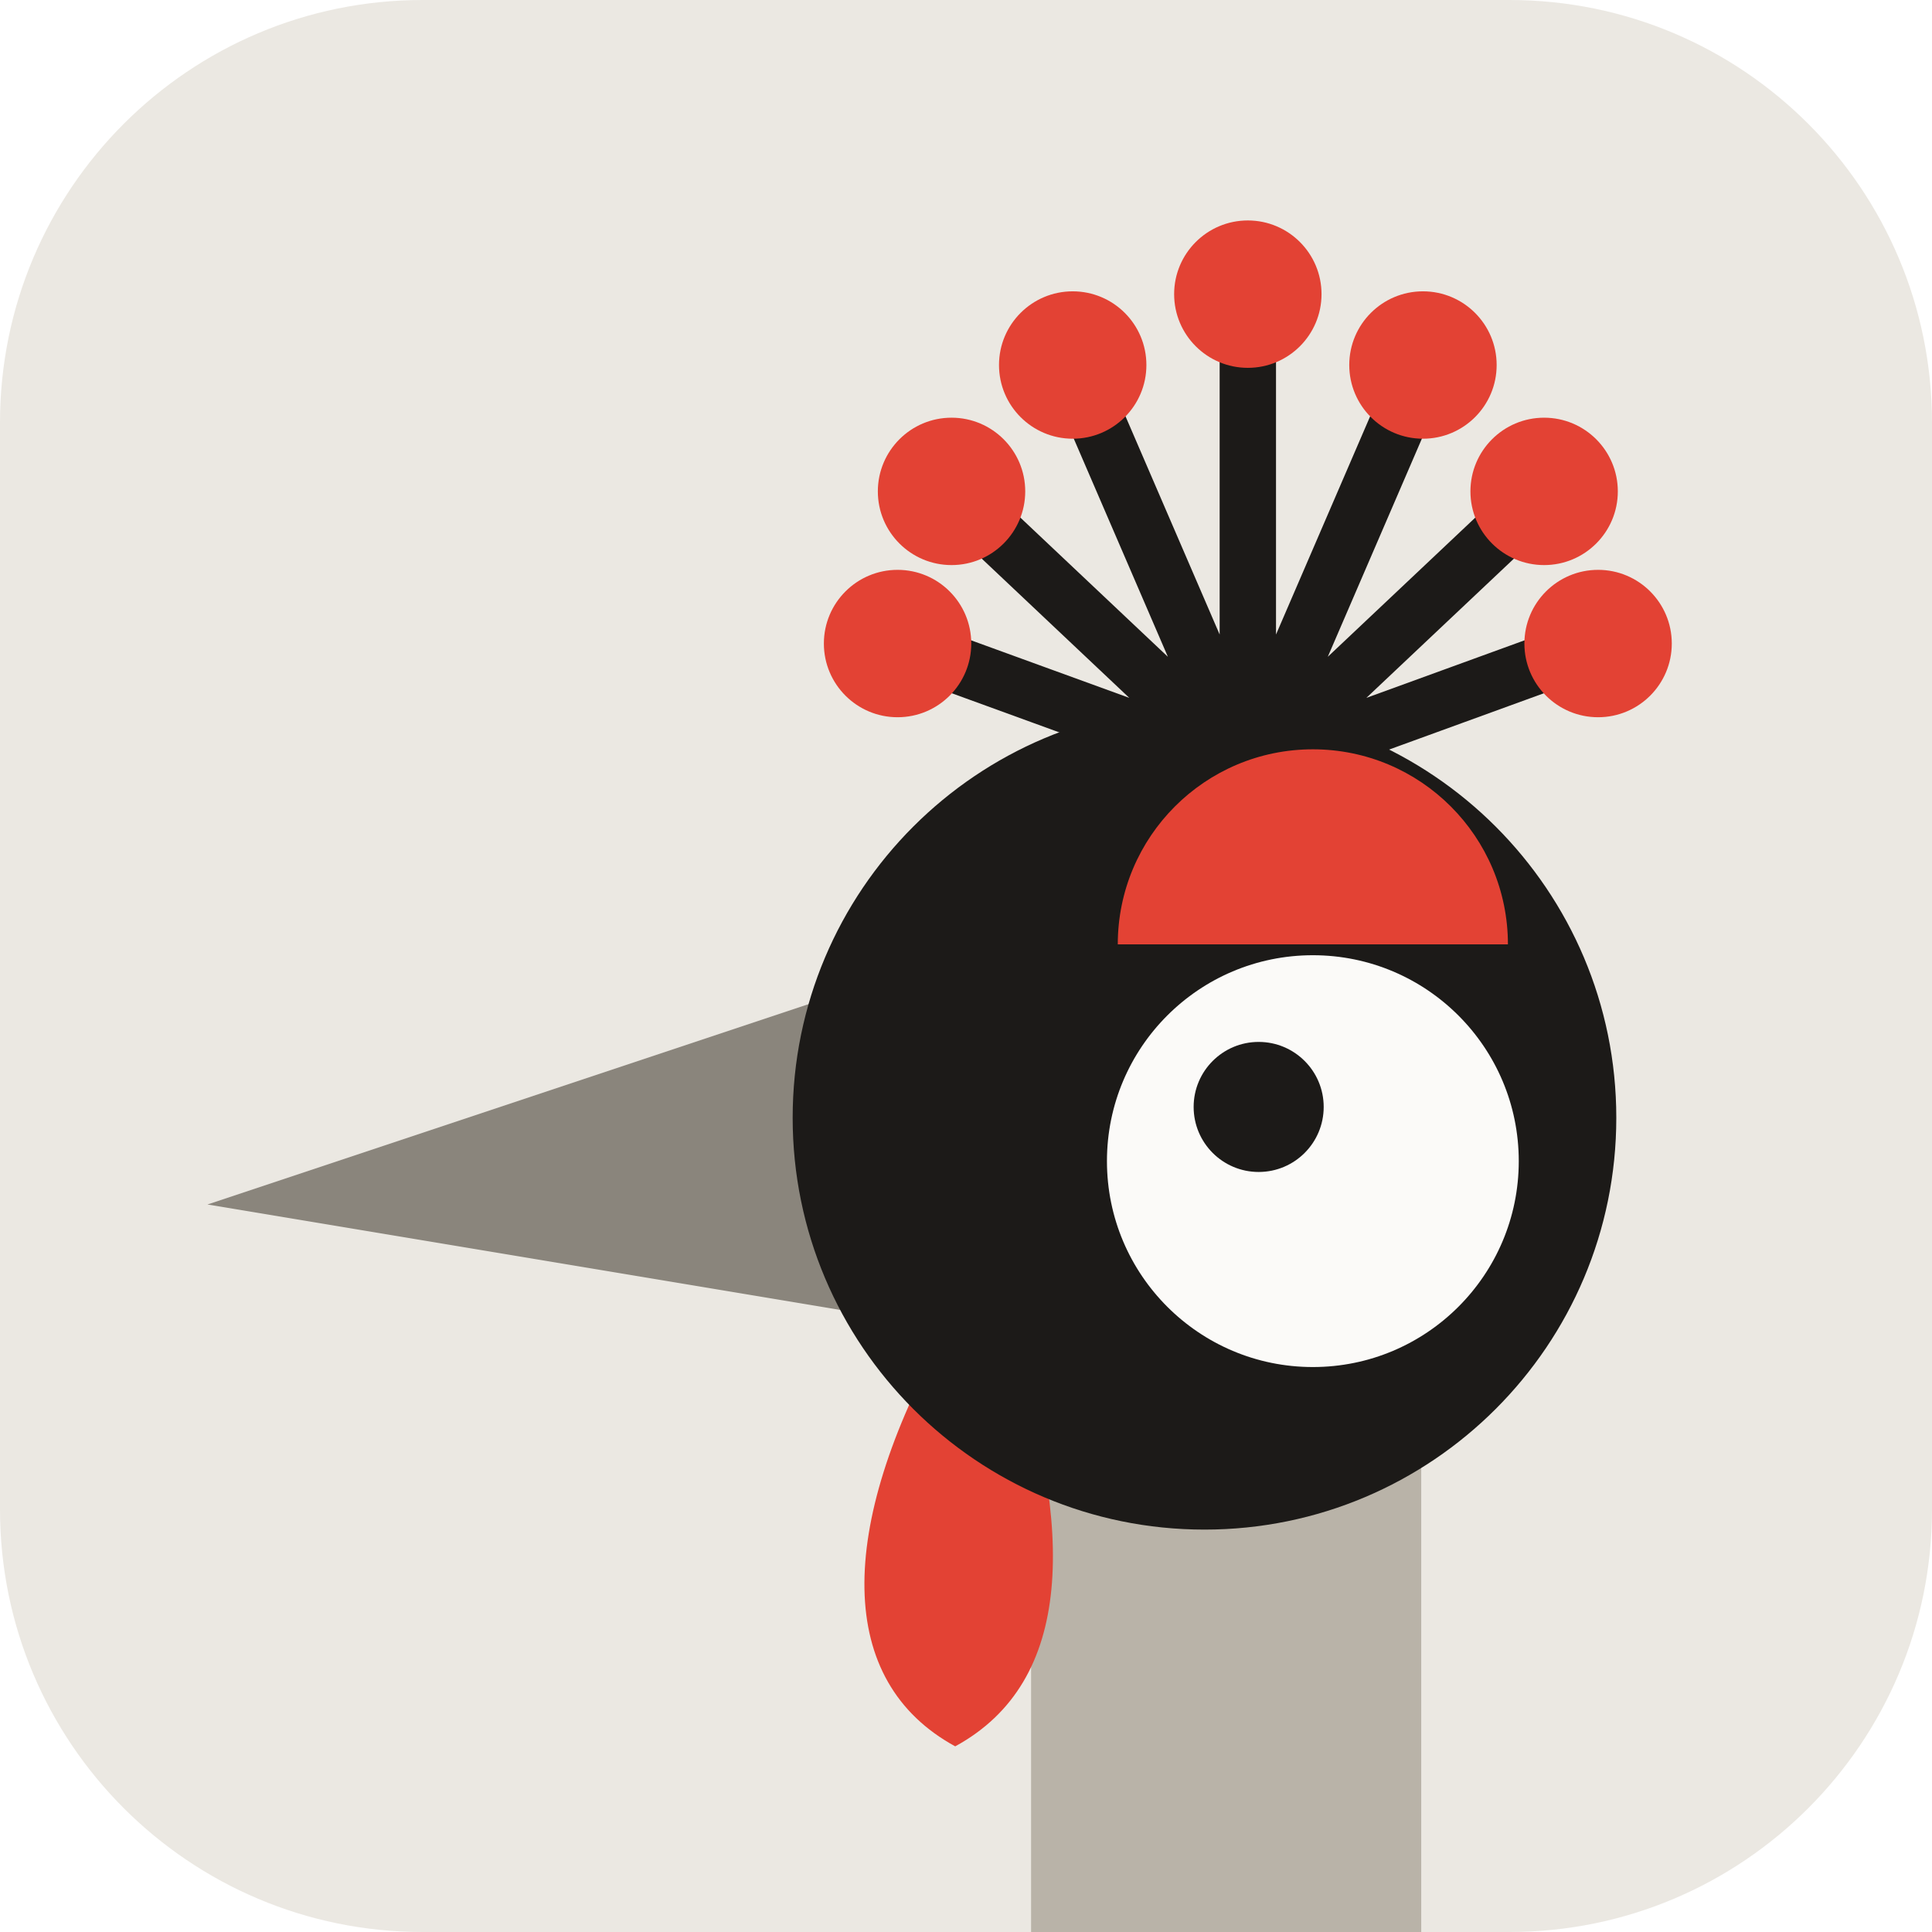
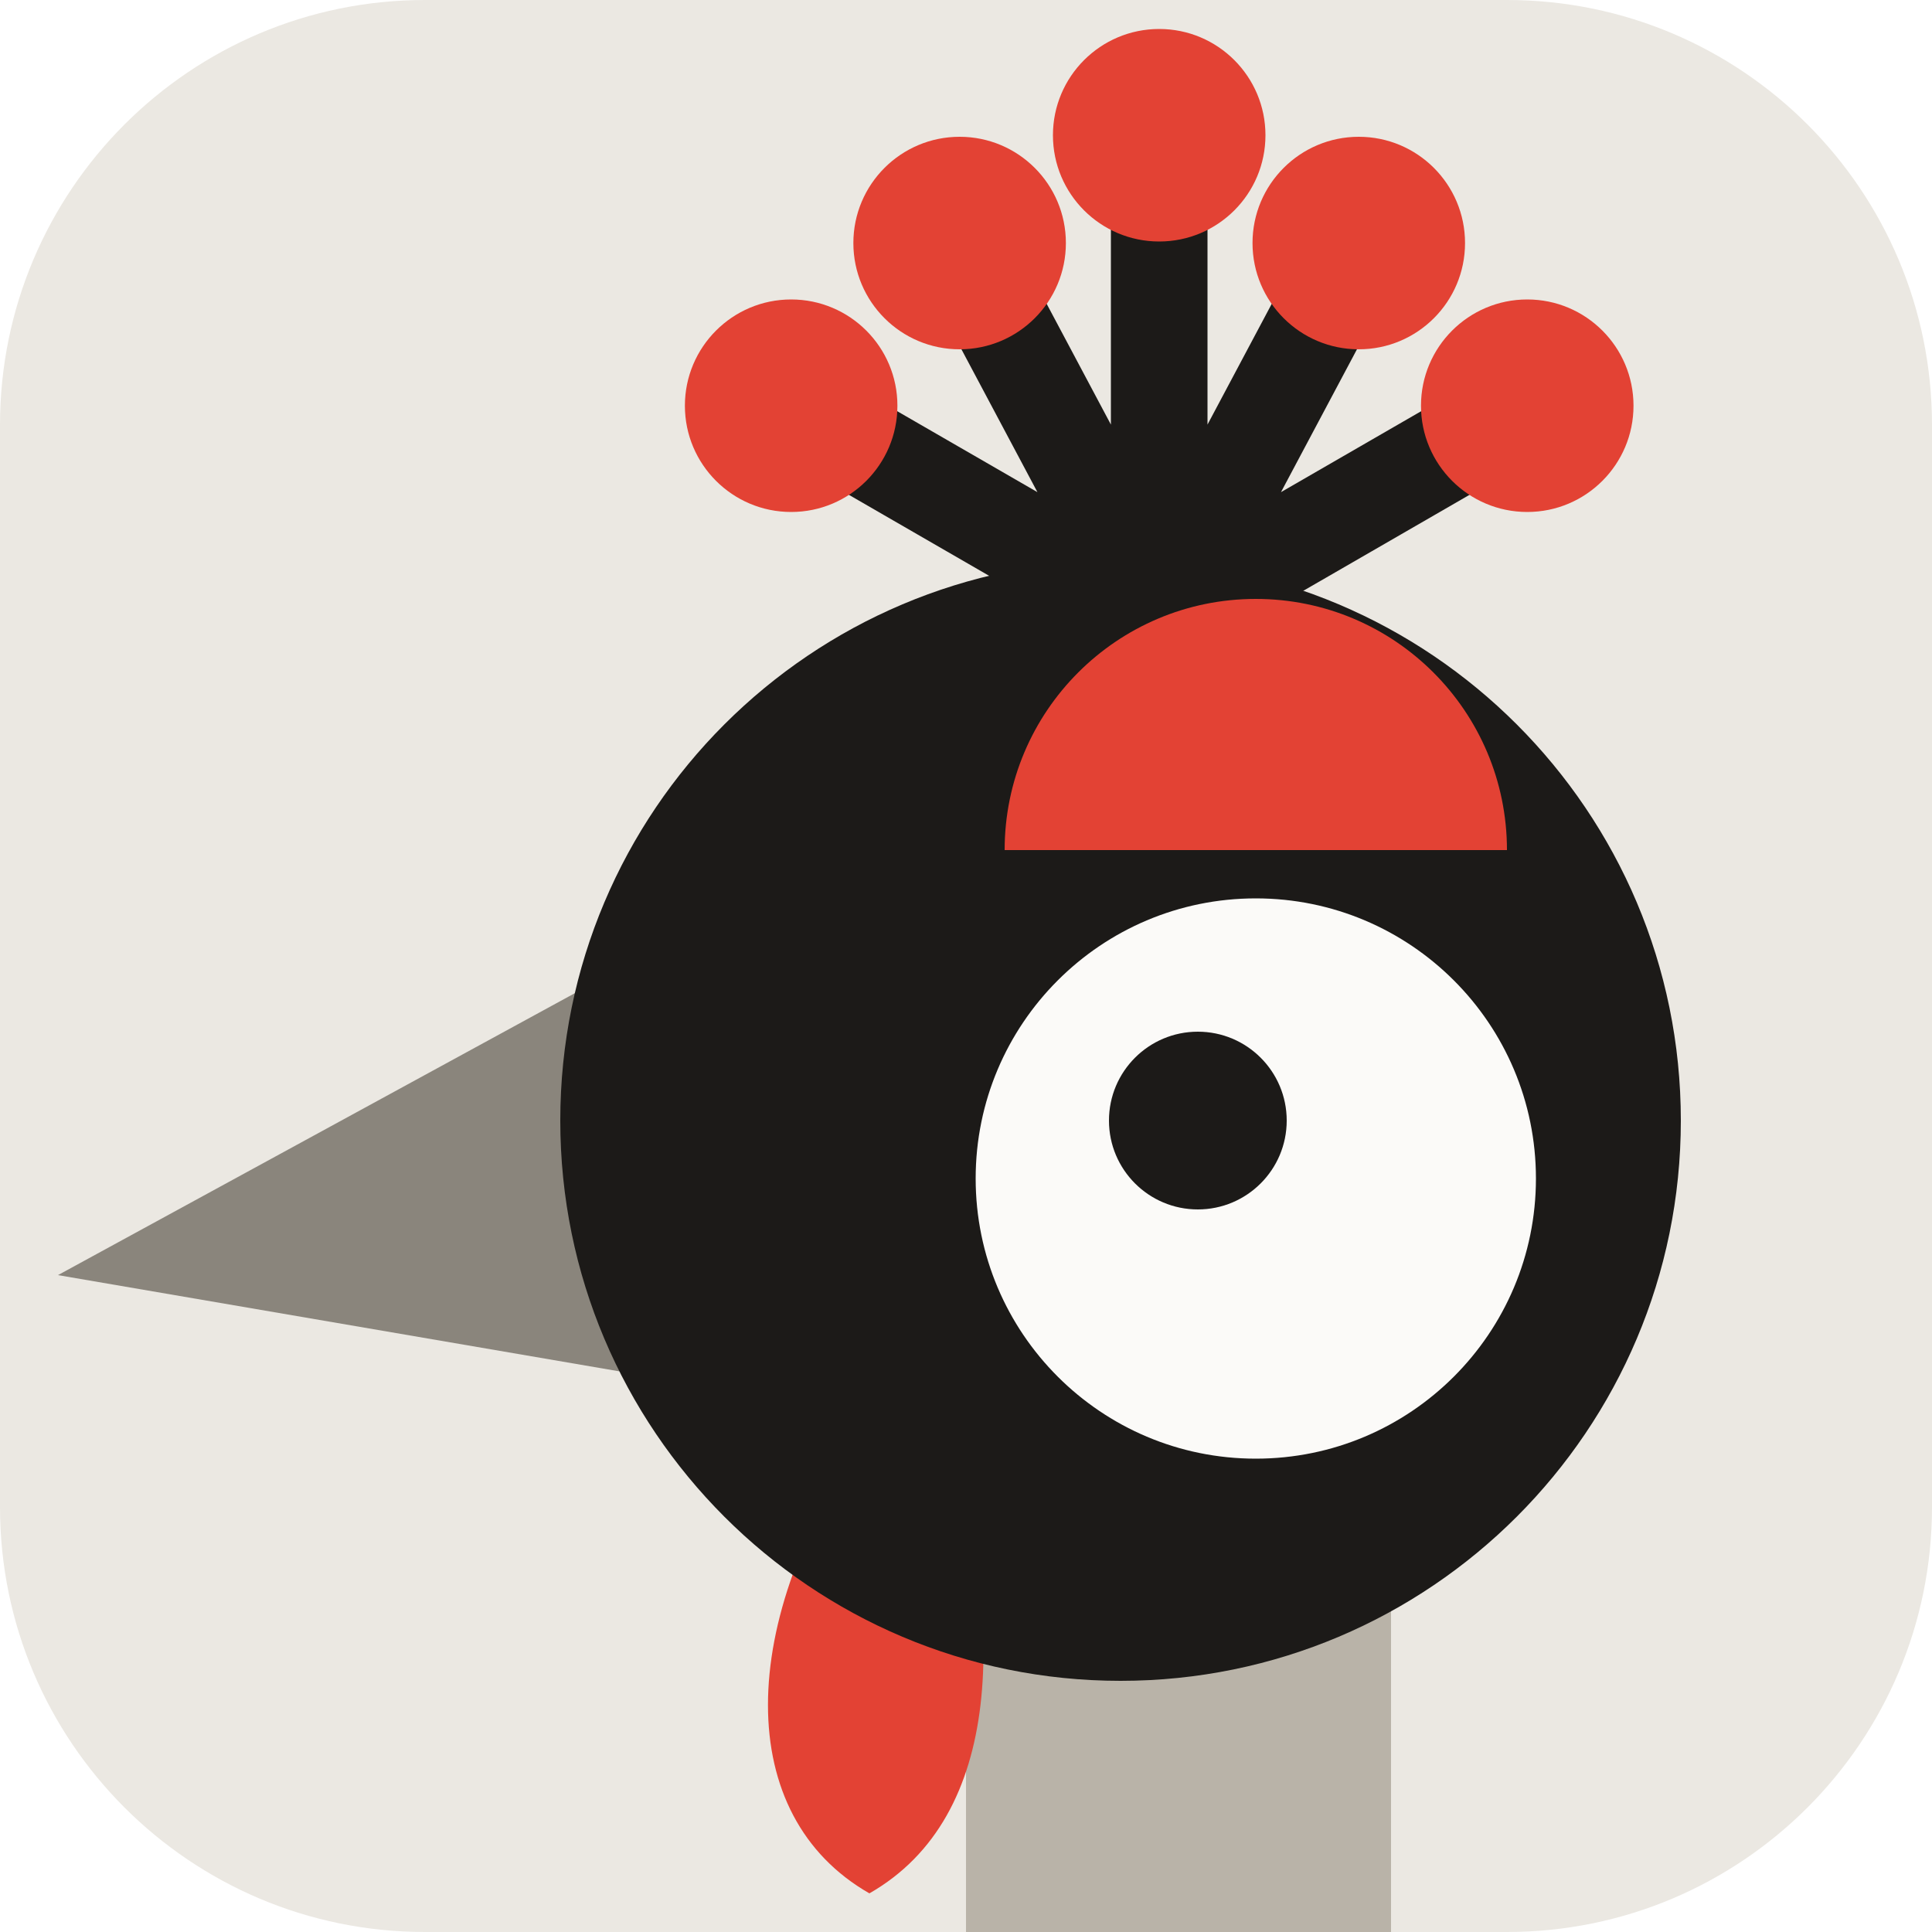
- <svg xmlns="http://www.w3.org/2000/svg" viewBox="0 0 64 64">
-   <rect width="64" height="64" rx="14" fill="#ebe8e2" />
-   <g transform="translate(4 4) scale(0.718) translate(-38 -10)">
-     <path d="M90 40 L73.84 34.12 M90 40 L76.33 27.1 M90 40 L81.92 21.27 M90 40 L90 18 M90 40 L98.08 21.27 M90 40 L103.67 27.1 M90 40 L106.16 34.12 " stroke="#1c1a18" stroke-width="2.6" stroke-linecap="round" fill="none" />
-     <circle cx="73.84" cy="34.12" r="3.4" fill="#e34234" />
-     <circle cx="76.33" cy="27.1" r="3.4" fill="#e34234" />
-     <circle cx="81.92" cy="21.27" r="3.4" fill="#e34234" />
-     <circle cx="90" cy="18" r="3.4" fill="#e34234" />
-     <circle cx="98.08" cy="21.27" r="3.4" fill="#e34234" />
-     <circle cx="103.67" cy="27.1" r="3.4" fill="#e34234" />
-     <circle cx="106.16" cy="34.12" r="3.4" fill="#e34234" />
-     <rect x="80" y="62" width="18" height="200" rx="9" fill="#b9b3a8" />
-     <path d="M76 66 C71 75 71 82 76.5 85 C82 82 82 75 79 66 Z" fill="#e34234" />
-     <path d="M72 50 L42 60 L72 65 Z" fill="#8a857c" />
-     <circle cx="88" cy="56" r="19" fill="#1c1a18" />
-     <circle cx="93" cy="58" r="9.5" fill="#fbfaf8" />
-     <path d="M84 48 A9 9 0 0 1 102 48 Z" fill="#e34234" />
-     <circle cx="90.5" cy="55.5" r="3" fill="#1c1a18" />
-   </g>
+ <svg xmlns="http://www.w3.org/2000/svg" viewBox="0 0 100 100">
+   <rect width="100" height="100" rx="22" fill="#ebe8e2" />
+   <path d="M60 32 L40.95 21 M60 32 L49.67 12.58 M60 32 L60 7 M60 32 L70.33 12.58 M60 32 L79.05 21 " stroke="#1c1a18" stroke-width="5" stroke-linecap="round" fill="none" />
+   <circle cx="40.95" cy="21" r="5.5" fill="#e34234" />
+   <circle cx="49.67" cy="12.58" r="5.5" fill="#e34234" />
+   <circle cx="60" cy="7" r="5.5" fill="#e34234" />
+   <circle cx="70.33" cy="12.58" r="5.5" fill="#e34234" />
+   <circle cx="79.05" cy="21" r="5.5" fill="#e34234" />
+   <rect x="50" y="70" width="22" height="60" rx="11" fill="#b9b3a8" />
+   <path d="M45 74 C38 84 38 94 45 98 C52 94 52 84 49 74 Z" fill="#e34234" />
+   <path d="M36 48 L3 66 L38 72 Z" fill="#8a857c" />
+   <circle cx="58" cy="58" r="29" fill="#1c1a18" />
+   <circle cx="65" cy="61" r="14.5" fill="#fbfaf8" />
+   <path d="M52 44 A13 13 0 0 1 78 44 Z" fill="#e34234" />
+   <circle cx="62" cy="58" r="4.6" fill="#1c1a18" />
</svg>
